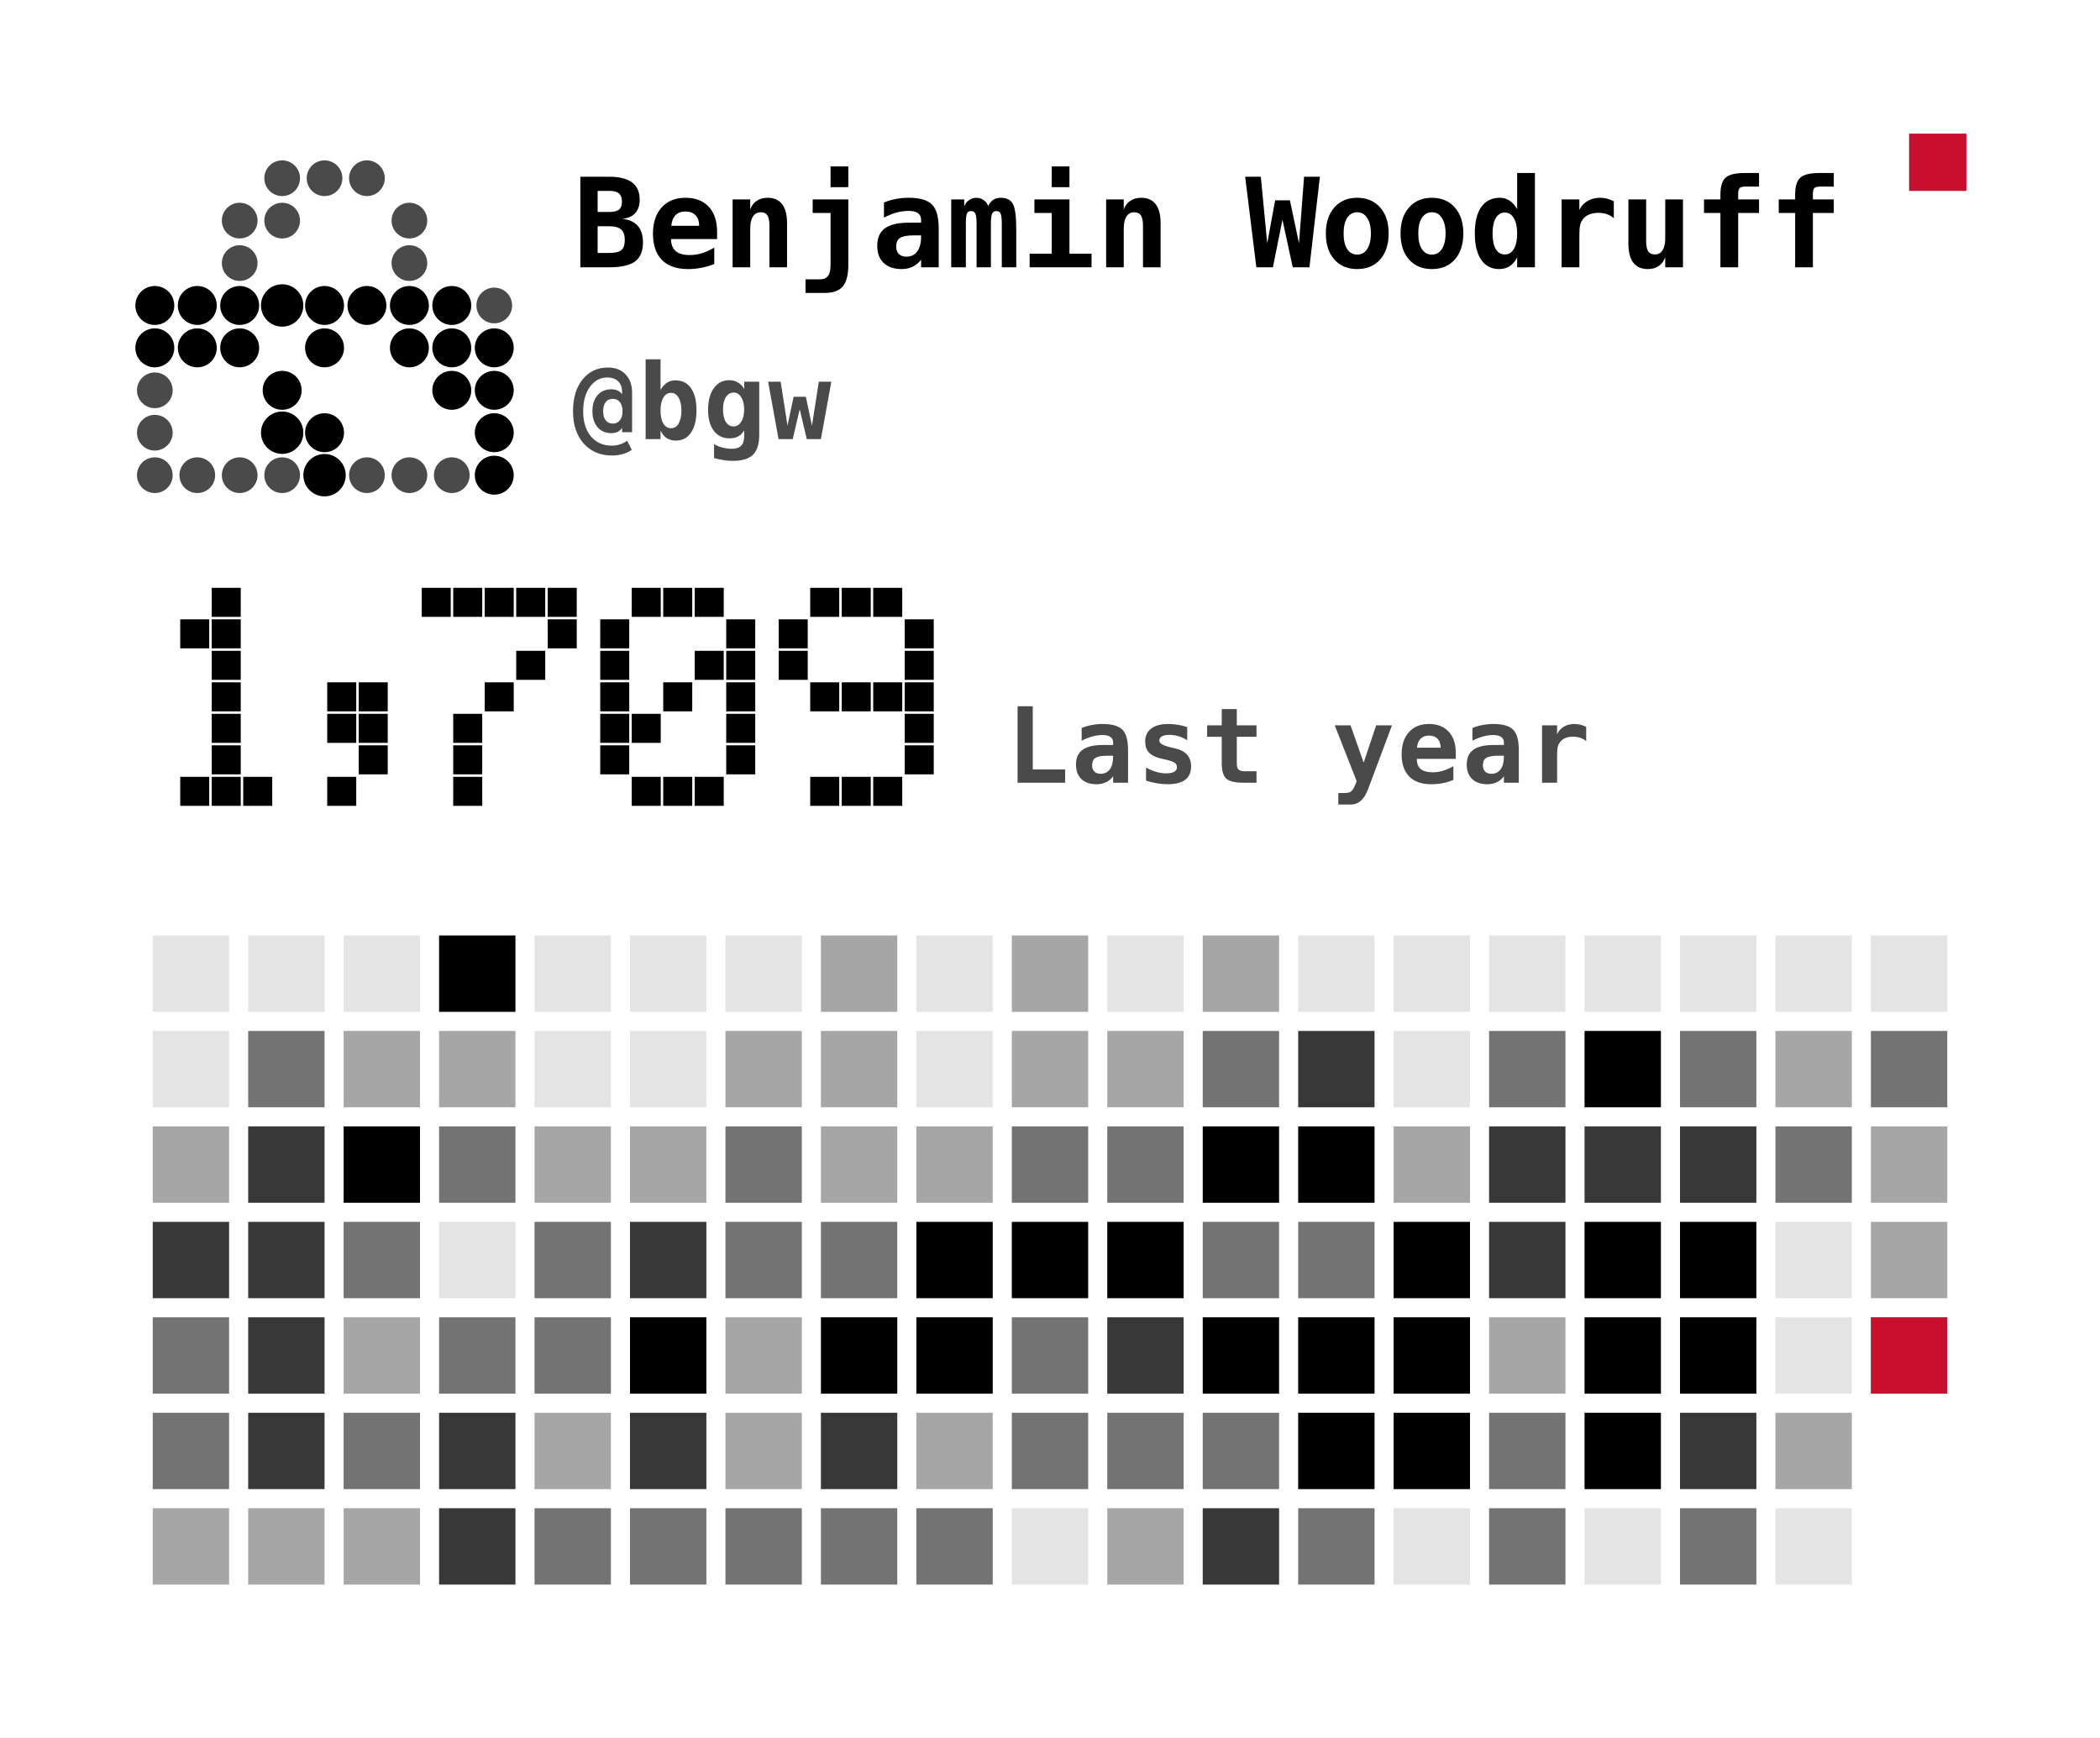
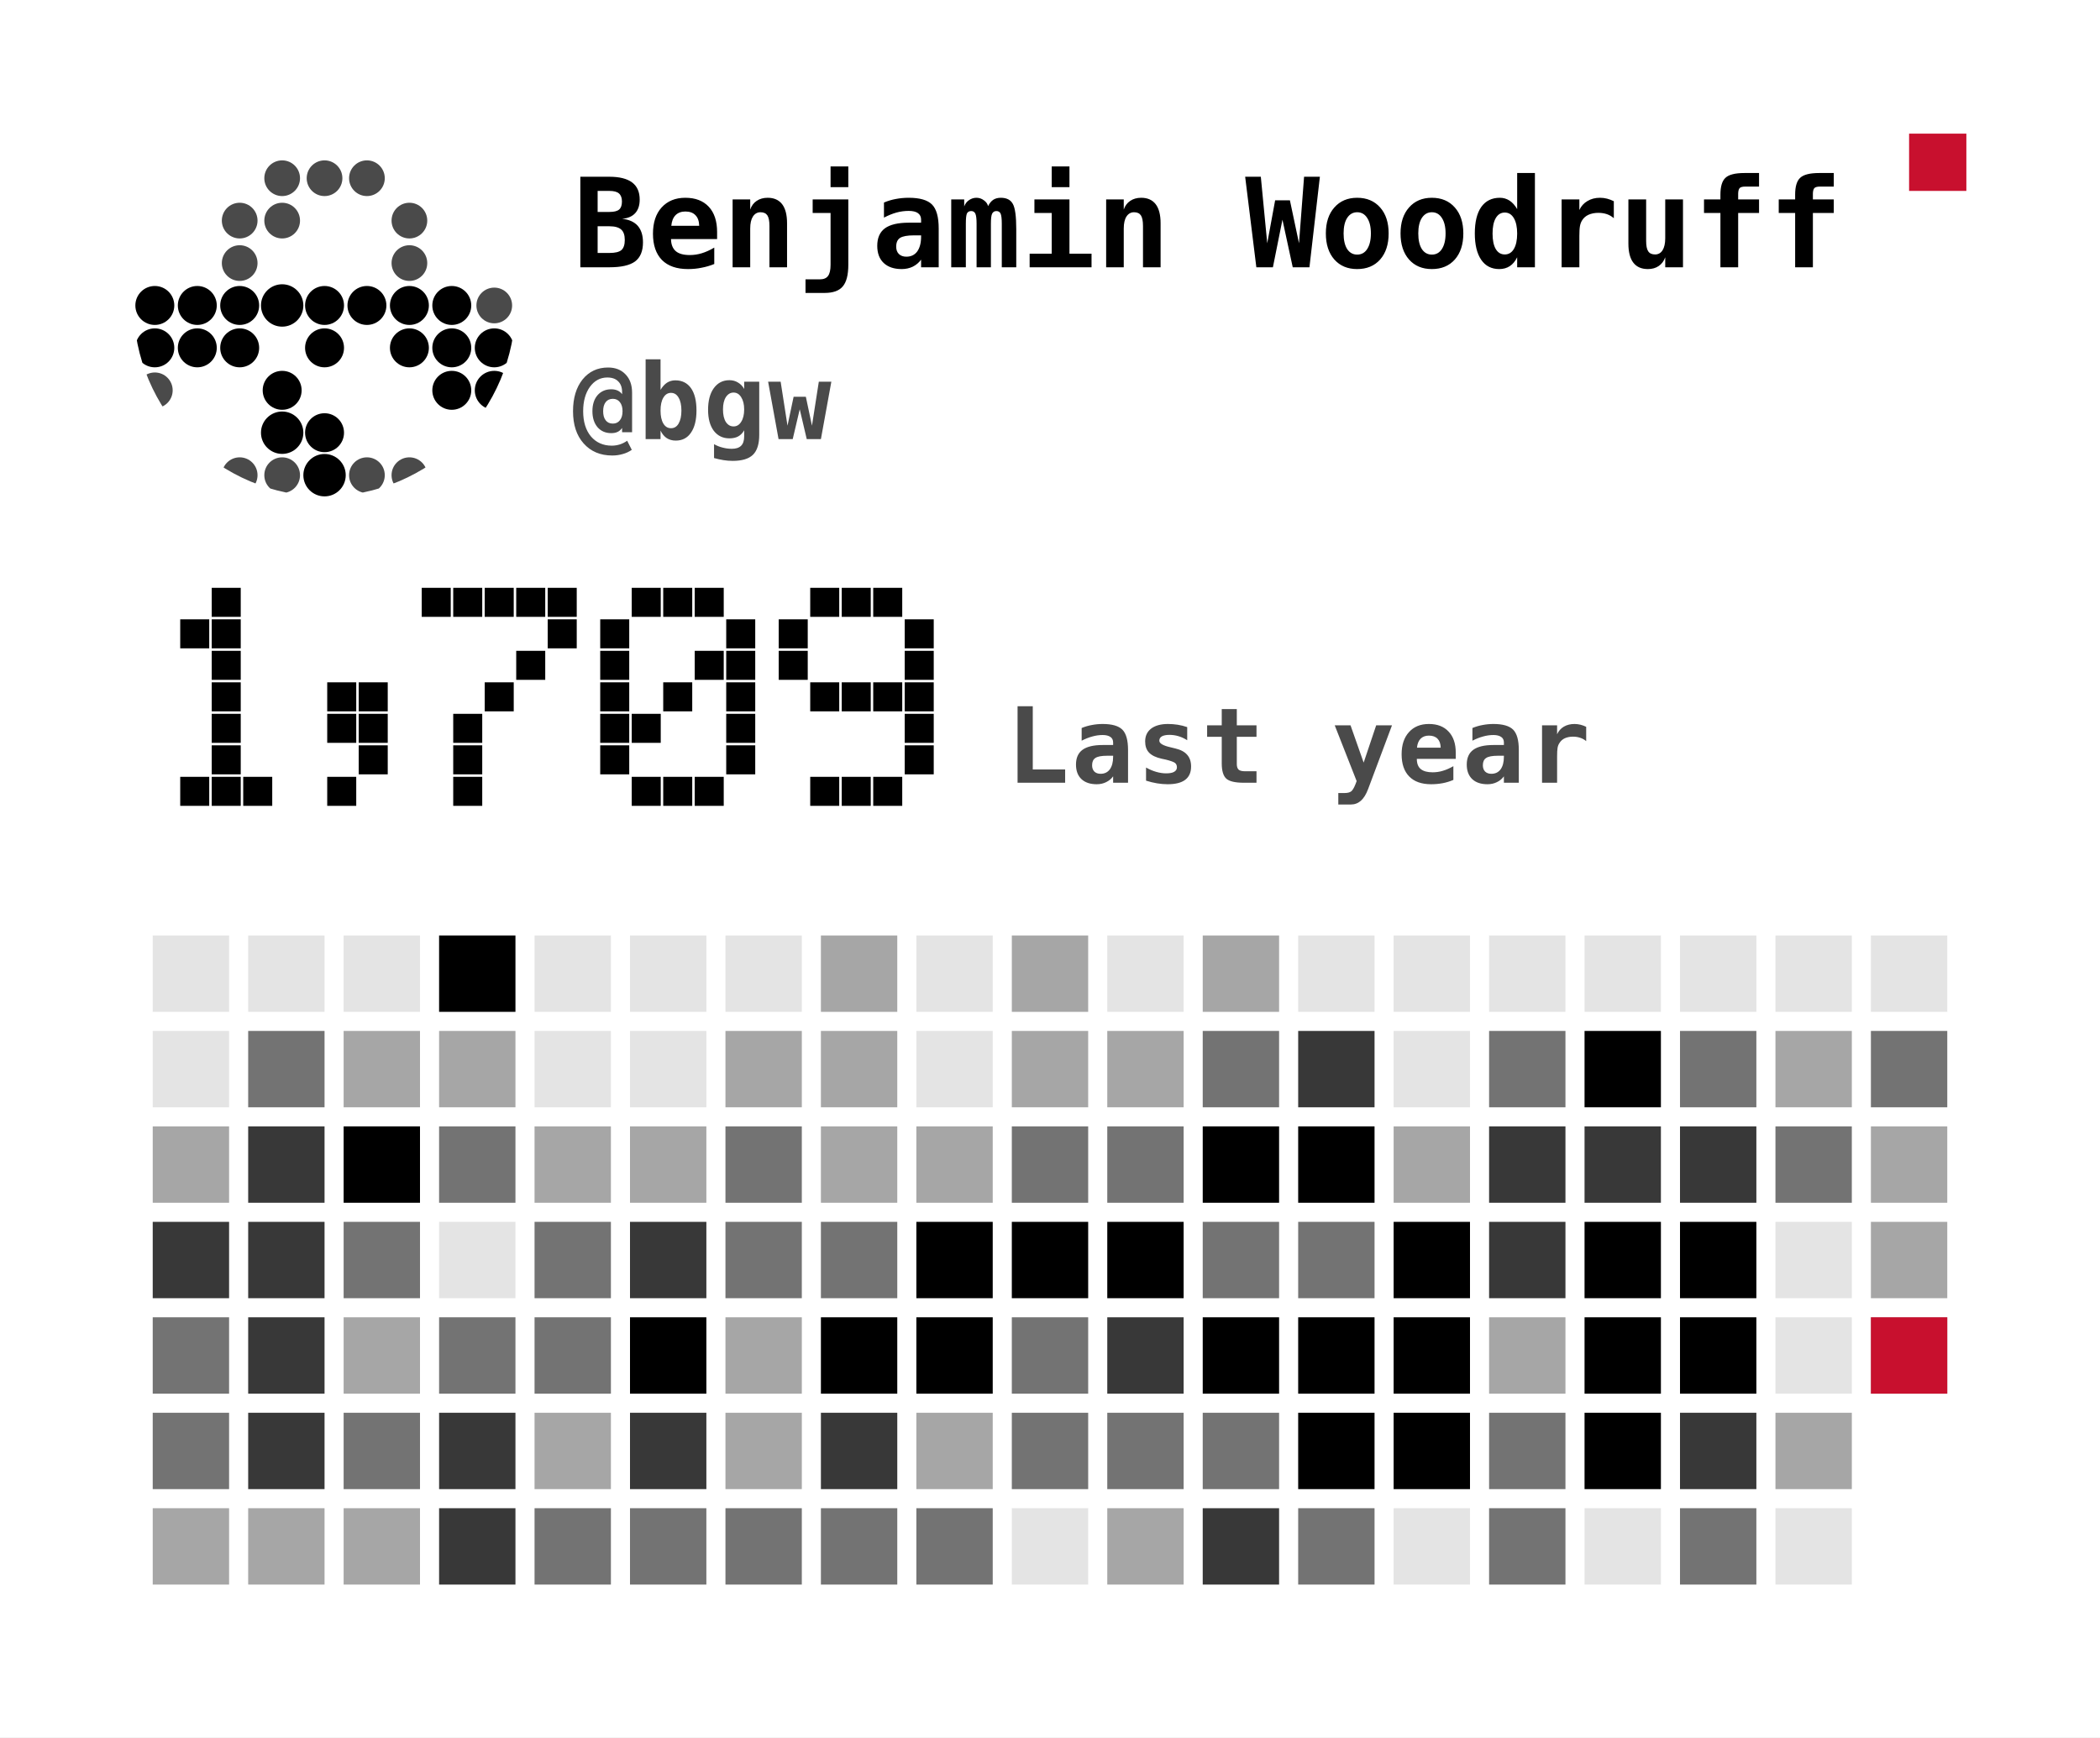
<svg xmlns="http://www.w3.org/2000/svg" width="220" height="182" viewBox="0 0 220 182" role="img">
  <rect width="220" height="182" fill="#FFFFFF" />
  <rect x="14" y="14" width="0" height="0" fill="#C8102E" />
-   <circle cx="29.56" cy="18.67" r="1.87" fill="#4A4A4A" />
-   <circle cx="34.00" cy="18.67" r="1.87" fill="#4A4A4A" />
-   <circle cx="38.44" cy="18.67" r="1.87" fill="#4A4A4A" />
-   <circle cx="29.56" cy="23.11" r="1.87" fill="#4A4A4A" />
-   <circle cx="42.89" cy="23.11" r="1.87" fill="#4A4A4A" />
-   <circle cx="25.11" cy="23.11" r="1.87" fill="#4A4A4A" />
-   <circle cx="25.11" cy="27.56" r="1.87" fill="#4A4A4A" />
-   <circle cx="42.89" cy="27.56" r="1.87" fill="#4A4A4A" />
-   <circle cx="16.22" cy="32.00" r="2.04" fill="#000000" />
-   <circle cx="20.67" cy="32.00" r="2.04" fill="#000000" />
-   <circle cx="25.11" cy="32.00" r="2.04" fill="#000000" />
-   <circle cx="29.56" cy="32.00" r="2.22" fill="#000000" />
-   <circle cx="34.00" cy="32.00" r="2.04" fill="#000000" />
-   <circle cx="38.44" cy="32.00" r="2.04" fill="#000000" />
-   <circle cx="42.89" cy="32.00" r="2.04" fill="#000000" />
-   <circle cx="47.33" cy="32.00" r="2.04" fill="#000000" />
-   <circle cx="51.78" cy="32.00" r="1.87" fill="#4A4A4A" />
-   <circle cx="16.22" cy="36.44" r="2.04" fill="#000000" />
-   <circle cx="20.67" cy="36.44" r="2.04" fill="#000000" />
-   <circle cx="25.11" cy="36.44" r="2.04" fill="#000000" />
-   <circle cx="34.00" cy="36.44" r="2.04" fill="#000000" />
-   <circle cx="42.89" cy="36.44" r="2.04" fill="#000000" />
-   <circle cx="47.33" cy="36.44" r="2.04" fill="#000000" />
-   <circle cx="51.78" cy="36.44" r="2.04" fill="#000000" />
-   <circle cx="16.22" cy="40.89" r="1.87" fill="#4A4A4A" />
-   <circle cx="29.56" cy="40.89" r="2.04" fill="#000000" />
-   <circle cx="47.33" cy="40.89" r="2.04" fill="#000000" />
-   <circle cx="51.78" cy="40.89" r="2.04" fill="#000000" />
-   <circle cx="16.22" cy="45.33" r="1.87" fill="#4A4A4A" />
-   <circle cx="29.56" cy="45.33" r="2.22" fill="#000000" />
-   <circle cx="34.00" cy="45.33" r="2.04" fill="#000000" />
-   <circle cx="51.78" cy="45.33" r="2.04" fill="#000000" />
-   <circle cx="16.22" cy="49.78" r="1.87" fill="#4A4A4A" />
-   <circle cx="29.56" cy="49.78" r="1.87" fill="#4A4A4A" />
-   <circle cx="34.00" cy="49.78" r="2.22" fill="#000000" />
-   <circle cx="51.78" cy="49.78" r="2.04" fill="#000000" />
-   <circle cx="20.67" cy="49.78" r="1.87" fill="#4A4A4A" />
-   <circle cx="25.11" cy="49.78" r="1.87" fill="#4A4A4A" />
-   <circle cx="38.44" cy="49.78" r="1.87" fill="#4A4A4A" />
-   <circle cx="42.89" cy="49.78" r="1.87" fill="#4A4A4A" />
-   <circle cx="47.33" cy="49.78" r="1.87" fill="#4A4A4A" />
+   <clipPath id="pfp">
+     <circle cx="34.00" cy="32.00" r="20.00" />
+   </clipPath>
+   <g clip-path="url(#pfp)">
+     <circle cx="29.56" cy="18.67" r="1.87" fill="#4A4A4A" />
+     <circle cx="34.00" cy="18.67" r="1.87" fill="#4A4A4A" />
+     <circle cx="38.44" cy="18.67" r="1.87" fill="#4A4A4A" />
+     <circle cx="29.56" cy="23.11" r="1.87" fill="#4A4A4A" />
+     <circle cx="42.89" cy="23.11" r="1.87" fill="#4A4A4A" />
+     <circle cx="25.11" cy="23.11" r="1.87" fill="#4A4A4A" />
+     <circle cx="25.11" cy="27.56" r="1.87" fill="#4A4A4A" />
+     <circle cx="42.89" cy="27.56" r="1.87" fill="#4A4A4A" />
+     <circle cx="16.22" cy="32.00" r="2.04" fill="#000000" />
+     <circle cx="20.67" cy="32.00" r="2.04" fill="#000000" />
+     <circle cx="25.11" cy="32.00" r="2.04" fill="#000000" />
+     <circle cx="29.56" cy="32.00" r="2.22" fill="#000000" />
+     <circle cx="34.00" cy="32.00" r="2.04" fill="#000000" />
+     <circle cx="38.44" cy="32.00" r="2.04" fill="#000000" />
+     <circle cx="42.89" cy="32.00" r="2.04" fill="#000000" />
+     <circle cx="47.33" cy="32.00" r="2.04" fill="#000000" />
+     <circle cx="51.78" cy="32.00" r="1.87" fill="#4A4A4A" />
+     <circle cx="16.22" cy="36.44" r="2.04" fill="#000000" />
+     <circle cx="20.67" cy="36.44" r="2.04" fill="#000000" />
+     <circle cx="25.11" cy="36.44" r="2.04" fill="#000000" />
+     <circle cx="34.00" cy="36.44" r="2.04" fill="#000000" />
+     <circle cx="42.89" cy="36.44" r="2.04" fill="#000000" />
+     <circle cx="47.33" cy="36.44" r="2.04" fill="#000000" />
+     <circle cx="51.78" cy="36.44" r="2.04" fill="#000000" />
+     <circle cx="16.22" cy="40.89" r="1.87" fill="#4A4A4A" />
+     <circle cx="29.56" cy="40.89" r="2.04" fill="#000000" />
+     <circle cx="47.33" cy="40.89" r="2.04" fill="#000000" />
+     <circle cx="51.78" cy="40.89" r="2.04" fill="#000000" />
+     <circle cx="16.22" cy="45.33" r="1.87" fill="#4A4A4A" />
+     <circle cx="29.56" cy="45.33" r="2.22" fill="#000000" />
+     <circle cx="34.00" cy="45.33" r="2.04" fill="#000000" />
+     <circle cx="51.78" cy="45.33" r="2.04" fill="#000000" />
+     <circle cx="16.22" cy="49.78" r="1.87" fill="#4A4A4A" />
+     <circle cx="29.56" cy="49.78" r="1.87" fill="#4A4A4A" />
+     <circle cx="34.00" cy="49.78" r="2.22" fill="#000000" />
+     <circle cx="51.78" cy="49.78" r="2.04" fill="#000000" />
+     <circle cx="20.67" cy="49.78" r="1.87" fill="#4A4A4A" />
+     <circle cx="25.11" cy="49.78" r="1.87" fill="#4A4A4A" />
+     <circle cx="38.44" cy="49.78" r="1.87" fill="#4A4A4A" />
+     <circle cx="42.89" cy="49.78" r="1.87" fill="#4A4A4A" />
+     <circle cx="47.33" cy="49.78" r="1.87" fill="#4A4A4A" />
+   </g>
  <text x="60" y="28" fill="#000000" text-anchor="start" font-family="ui-monospace, Geist Mono, monospace" font-weight="700" font-size="13" letter-spacing="0" dominant-baseline="auto">Benjamin Woodruff ‮</text>
  <text x="60" y="46" fill="#4A4A4A" text-anchor="start" font-family="ui-monospace, Geist Mono, monospace" font-weight="700" font-size="11" letter-spacing="0.2" dominant-baseline="auto">@bgw</text>
  <rect x="22.18" y="61.58" width="3.04" height="3.04" fill="#000000" />
  <rect x="18.88" y="64.88" width="3.04" height="3.04" fill="#000000" />
  <rect x="22.18" y="64.88" width="3.04" height="3.04" fill="#000000" />
  <rect x="22.18" y="68.18" width="3.04" height="3.04" fill="#000000" />
  <rect x="22.18" y="71.48" width="3.04" height="3.04" fill="#000000" />
  <rect x="22.18" y="74.78" width="3.04" height="3.04" fill="#000000" />
  <rect x="22.18" y="78.08" width="3.04" height="3.04" fill="#000000" />
  <rect x="18.88" y="81.38" width="3.04" height="3.04" fill="#000000" />
  <rect x="22.18" y="81.38" width="3.04" height="3.04" fill="#000000" />
  <rect x="25.48" y="81.38" width="3.04" height="3.04" fill="#000000" />
  <rect x="34.28" y="71.48" width="3.04" height="3.04" fill="#000000" />
  <rect x="37.58" y="71.48" width="3.04" height="3.04" fill="#000000" />
  <rect x="34.28" y="74.78" width="3.04" height="3.04" fill="#000000" />
  <rect x="37.58" y="74.78" width="3.04" height="3.04" fill="#000000" />
  <rect x="37.58" y="78.08" width="3.04" height="3.04" fill="#000000" />
  <rect x="34.28" y="81.38" width="3.04" height="3.04" fill="#000000" />
  <rect x="44.18" y="61.58" width="3.04" height="3.04" fill="#000000" />
  <rect x="47.48" y="61.58" width="3.04" height="3.04" fill="#000000" />
  <rect x="50.78" y="61.58" width="3.04" height="3.04" fill="#000000" />
  <rect x="54.08" y="61.58" width="3.04" height="3.04" fill="#000000" />
  <rect x="57.38" y="61.58" width="3.04" height="3.04" fill="#000000" />
  <rect x="57.38" y="64.88" width="3.04" height="3.04" fill="#000000" />
  <rect x="54.08" y="68.18" width="3.04" height="3.04" fill="#000000" />
  <rect x="50.78" y="71.48" width="3.04" height="3.04" fill="#000000" />
  <rect x="47.48" y="74.78" width="3.04" height="3.04" fill="#000000" />
  <rect x="47.48" y="78.08" width="3.04" height="3.04" fill="#000000" />
  <rect x="47.48" y="81.38" width="3.04" height="3.04" fill="#000000" />
  <rect x="66.18" y="61.58" width="3.04" height="3.04" fill="#000000" />
  <rect x="69.48" y="61.58" width="3.04" height="3.04" fill="#000000" />
  <rect x="72.78" y="61.58" width="3.04" height="3.04" fill="#000000" />
  <rect x="62.88" y="64.88" width="3.04" height="3.04" fill="#000000" />
  <rect x="76.08" y="64.88" width="3.04" height="3.04" fill="#000000" />
  <rect x="62.88" y="68.18" width="3.04" height="3.04" fill="#000000" />
  <rect x="72.78" y="68.18" width="3.04" height="3.04" fill="#000000" />
  <rect x="76.08" y="68.18" width="3.04" height="3.04" fill="#000000" />
  <rect x="62.88" y="71.48" width="3.04" height="3.04" fill="#000000" />
  <rect x="69.48" y="71.48" width="3.04" height="3.04" fill="#000000" />
  <rect x="76.08" y="71.48" width="3.04" height="3.04" fill="#000000" />
  <rect x="62.88" y="74.78" width="3.04" height="3.04" fill="#000000" />
  <rect x="66.18" y="74.78" width="3.04" height="3.04" fill="#000000" />
  <rect x="76.08" y="74.78" width="3.04" height="3.04" fill="#000000" />
  <rect x="62.88" y="78.08" width="3.04" height="3.04" fill="#000000" />
  <rect x="76.08" y="78.08" width="3.04" height="3.04" fill="#000000" />
  <rect x="66.18" y="81.38" width="3.04" height="3.04" fill="#000000" />
  <rect x="69.48" y="81.38" width="3.04" height="3.04" fill="#000000" />
  <rect x="72.78" y="81.38" width="3.04" height="3.04" fill="#000000" />
  <rect x="84.88" y="61.58" width="3.04" height="3.04" fill="#000000" />
  <rect x="88.18" y="61.58" width="3.04" height="3.04" fill="#000000" />
  <rect x="91.48" y="61.58" width="3.04" height="3.04" fill="#000000" />
  <rect x="81.58" y="64.88" width="3.04" height="3.04" fill="#000000" />
  <rect x="94.78" y="64.88" width="3.04" height="3.04" fill="#000000" />
  <rect x="81.58" y="68.18" width="3.04" height="3.04" fill="#000000" />
  <rect x="94.78" y="68.18" width="3.04" height="3.04" fill="#000000" />
  <rect x="84.88" y="71.48" width="3.04" height="3.04" fill="#000000" />
  <rect x="88.18" y="71.48" width="3.04" height="3.04" fill="#000000" />
  <rect x="91.48" y="71.48" width="3.04" height="3.04" fill="#000000" />
  <rect x="94.78" y="71.48" width="3.04" height="3.04" fill="#000000" />
  <rect x="94.78" y="74.78" width="3.04" height="3.04" fill="#000000" />
  <rect x="94.78" y="78.08" width="3.04" height="3.04" fill="#000000" />
  <rect x="84.88" y="81.38" width="3.04" height="3.04" fill="#000000" />
  <rect x="88.18" y="81.38" width="3.04" height="3.04" fill="#000000" />
  <rect x="91.48" y="81.38" width="3.04" height="3.04" fill="#000000" />
  <text x="105.4" y="82.0" fill="#4A4A4A" text-anchor="start" font-family="ui-monospace, Geist Mono, monospace" font-weight="700" font-size="11" letter-spacing="0.2" dominant-baseline="auto">Last year</text>
  <rect x="200" y="14" width="6" height="6" fill="#C8102E" />
  <rect x="16" y="98" width="8" height="8" fill="#E4E4E4" />
  <rect x="16" y="108" width="8" height="8" fill="#E4E4E4" />
  <rect x="16" y="118" width="8" height="8" fill="#000000" opacity="0.35" />
  <rect x="16" y="128" width="8" height="8" fill="#000000" opacity="0.78" />
  <rect x="16" y="138" width="8" height="8" fill="#000000" opacity="0.55" />
  <rect x="16" y="148" width="8" height="8" fill="#000000" opacity="0.55" />
  <rect x="16" y="158" width="8" height="8" fill="#000000" opacity="0.35" />
  <rect x="26" y="98" width="8" height="8" fill="#E4E4E4" />
  <rect x="26" y="108" width="8" height="8" fill="#000000" opacity="0.55" />
  <rect x="26" y="118" width="8" height="8" fill="#000000" opacity="0.78" />
  <rect x="26" y="128" width="8" height="8" fill="#000000" opacity="0.78" />
  <rect x="26" y="138" width="8" height="8" fill="#000000" opacity="0.78" />
  <rect x="26" y="148" width="8" height="8" fill="#000000" opacity="0.78" />
  <rect x="26" y="158" width="8" height="8" fill="#000000" opacity="0.35" />
  <rect x="36" y="98" width="8" height="8" fill="#E4E4E4" />
  <rect x="36" y="108" width="8" height="8" fill="#000000" opacity="0.35" />
  <rect x="36" y="118" width="8" height="8" fill="#000000" />
  <rect x="36" y="128" width="8" height="8" fill="#000000" opacity="0.55" />
  <rect x="36" y="138" width="8" height="8" fill="#000000" opacity="0.35" />
  <rect x="36" y="148" width="8" height="8" fill="#000000" opacity="0.55" />
  <rect x="36" y="158" width="8" height="8" fill="#000000" opacity="0.35" />
  <rect x="46" y="98" width="8" height="8" fill="#000000" />
  <rect x="46" y="108" width="8" height="8" fill="#000000" opacity="0.35" />
  <rect x="46" y="118" width="8" height="8" fill="#000000" opacity="0.55" />
  <rect x="46" y="128" width="8" height="8" fill="#E4E4E4" />
  <rect x="46" y="138" width="8" height="8" fill="#000000" opacity="0.55" />
  <rect x="46" y="148" width="8" height="8" fill="#000000" opacity="0.78" />
  <rect x="46" y="158" width="8" height="8" fill="#000000" opacity="0.78" />
  <rect x="56" y="98" width="8" height="8" fill="#E4E4E4" />
  <rect x="56" y="108" width="8" height="8" fill="#E4E4E4" />
  <rect x="56" y="118" width="8" height="8" fill="#000000" opacity="0.35" />
  <rect x="56" y="128" width="8" height="8" fill="#000000" opacity="0.55" />
  <rect x="56" y="138" width="8" height="8" fill="#000000" opacity="0.55" />
  <rect x="56" y="148" width="8" height="8" fill="#000000" opacity="0.35" />
  <rect x="56" y="158" width="8" height="8" fill="#000000" opacity="0.55" />
  <rect x="66" y="98" width="8" height="8" fill="#E4E4E4" />
  <rect x="66" y="108" width="8" height="8" fill="#E4E4E4" />
  <rect x="66" y="118" width="8" height="8" fill="#000000" opacity="0.35" />
  <rect x="66" y="128" width="8" height="8" fill="#000000" opacity="0.78" />
  <rect x="66" y="138" width="8" height="8" fill="#000000" />
  <rect x="66" y="148" width="8" height="8" fill="#000000" opacity="0.78" />
  <rect x="66" y="158" width="8" height="8" fill="#000000" opacity="0.55" />
  <rect x="76" y="98" width="8" height="8" fill="#E4E4E4" />
  <rect x="76" y="108" width="8" height="8" fill="#000000" opacity="0.35" />
  <rect x="76" y="118" width="8" height="8" fill="#000000" opacity="0.55" />
  <rect x="76" y="128" width="8" height="8" fill="#000000" opacity="0.55" />
  <rect x="76" y="138" width="8" height="8" fill="#000000" opacity="0.35" />
  <rect x="76" y="148" width="8" height="8" fill="#000000" opacity="0.35" />
  <rect x="76" y="158" width="8" height="8" fill="#000000" opacity="0.55" />
  <rect x="86" y="98" width="8" height="8" fill="#000000" opacity="0.35" />
  <rect x="86" y="108" width="8" height="8" fill="#000000" opacity="0.35" />
  <rect x="86" y="118" width="8" height="8" fill="#000000" opacity="0.35" />
  <rect x="86" y="128" width="8" height="8" fill="#000000" opacity="0.55" />
  <rect x="86" y="138" width="8" height="8" fill="#000000" />
  <rect x="86" y="148" width="8" height="8" fill="#000000" opacity="0.78" />
  <rect x="86" y="158" width="8" height="8" fill="#000000" opacity="0.55" />
  <rect x="96" y="98" width="8" height="8" fill="#E4E4E4" />
  <rect x="96" y="108" width="8" height="8" fill="#E4E4E4" />
  <rect x="96" y="118" width="8" height="8" fill="#000000" opacity="0.35" />
  <rect x="96" y="128" width="8" height="8" fill="#000000" />
  <rect x="96" y="138" width="8" height="8" fill="#000000" />
  <rect x="96" y="148" width="8" height="8" fill="#000000" opacity="0.35" />
  <rect x="96" y="158" width="8" height="8" fill="#000000" opacity="0.55" />
  <rect x="106" y="98" width="8" height="8" fill="#000000" opacity="0.35" />
  <rect x="106" y="108" width="8" height="8" fill="#000000" opacity="0.35" />
  <rect x="106" y="118" width="8" height="8" fill="#000000" opacity="0.55" />
  <rect x="106" y="128" width="8" height="8" fill="#000000" />
  <rect x="106" y="138" width="8" height="8" fill="#000000" opacity="0.55" />
  <rect x="106" y="148" width="8" height="8" fill="#000000" opacity="0.55" />
  <rect x="106" y="158" width="8" height="8" fill="#E4E4E4" />
  <rect x="116" y="98" width="8" height="8" fill="#E4E4E4" />
  <rect x="116" y="108" width="8" height="8" fill="#000000" opacity="0.35" />
  <rect x="116" y="118" width="8" height="8" fill="#000000" opacity="0.55" />
  <rect x="116" y="128" width="8" height="8" fill="#000000" />
  <rect x="116" y="138" width="8" height="8" fill="#000000" opacity="0.78" />
  <rect x="116" y="148" width="8" height="8" fill="#000000" opacity="0.55" />
  <rect x="116" y="158" width="8" height="8" fill="#000000" opacity="0.35" />
  <rect x="126" y="98" width="8" height="8" fill="#000000" opacity="0.35" />
  <rect x="126" y="108" width="8" height="8" fill="#000000" opacity="0.55" />
  <rect x="126" y="118" width="8" height="8" fill="#000000" />
  <rect x="126" y="128" width="8" height="8" fill="#000000" opacity="0.55" />
  <rect x="126" y="138" width="8" height="8" fill="#000000" />
  <rect x="126" y="148" width="8" height="8" fill="#000000" opacity="0.55" />
  <rect x="126" y="158" width="8" height="8" fill="#000000" opacity="0.78" />
  <rect x="136" y="98" width="8" height="8" fill="#E4E4E4" />
  <rect x="136" y="108" width="8" height="8" fill="#000000" opacity="0.78" />
  <rect x="136" y="118" width="8" height="8" fill="#000000" />
  <rect x="136" y="128" width="8" height="8" fill="#000000" opacity="0.55" />
  <rect x="136" y="138" width="8" height="8" fill="#000000" />
  <rect x="136" y="148" width="8" height="8" fill="#000000" />
  <rect x="136" y="158" width="8" height="8" fill="#000000" opacity="0.55" />
  <rect x="146" y="98" width="8" height="8" fill="#E4E4E4" />
  <rect x="146" y="108" width="8" height="8" fill="#E4E4E4" />
  <rect x="146" y="118" width="8" height="8" fill="#000000" opacity="0.35" />
  <rect x="146" y="128" width="8" height="8" fill="#000000" />
  <rect x="146" y="138" width="8" height="8" fill="#000000" />
  <rect x="146" y="148" width="8" height="8" fill="#000000" />
  <rect x="146" y="158" width="8" height="8" fill="#E4E4E4" />
  <rect x="156" y="98" width="8" height="8" fill="#E4E4E4" />
  <rect x="156" y="108" width="8" height="8" fill="#000000" opacity="0.55" />
  <rect x="156" y="118" width="8" height="8" fill="#000000" opacity="0.78" />
  <rect x="156" y="128" width="8" height="8" fill="#000000" opacity="0.78" />
  <rect x="156" y="138" width="8" height="8" fill="#000000" opacity="0.35" />
  <rect x="156" y="148" width="8" height="8" fill="#000000" opacity="0.55" />
  <rect x="156" y="158" width="8" height="8" fill="#000000" opacity="0.55" />
  <rect x="166" y="98" width="8" height="8" fill="#E4E4E4" />
  <rect x="166" y="108" width="8" height="8" fill="#000000" />
  <rect x="166" y="118" width="8" height="8" fill="#000000" opacity="0.78" />
  <rect x="166" y="128" width="8" height="8" fill="#000000" />
  <rect x="166" y="138" width="8" height="8" fill="#000000" />
  <rect x="166" y="148" width="8" height="8" fill="#000000" />
  <rect x="166" y="158" width="8" height="8" fill="#E4E4E4" />
  <rect x="176" y="98" width="8" height="8" fill="#E4E4E4" />
  <rect x="176" y="108" width="8" height="8" fill="#000000" opacity="0.55" />
  <rect x="176" y="118" width="8" height="8" fill="#000000" opacity="0.78" />
  <rect x="176" y="128" width="8" height="8" fill="#000000" />
  <rect x="176" y="138" width="8" height="8" fill="#000000" />
  <rect x="176" y="148" width="8" height="8" fill="#000000" opacity="0.78" />
  <rect x="176" y="158" width="8" height="8" fill="#000000" opacity="0.55" />
  <rect x="186" y="98" width="8" height="8" fill="#E4E4E4" />
  <rect x="186" y="108" width="8" height="8" fill="#000000" opacity="0.35" />
  <rect x="186" y="118" width="8" height="8" fill="#000000" opacity="0.55" />
  <rect x="186" y="128" width="8" height="8" fill="#E4E4E4" />
  <rect x="186" y="138" width="8" height="8" fill="#E4E4E4" />
  <rect x="186" y="148" width="8" height="8" fill="#000000" opacity="0.35" />
  <rect x="186" y="158" width="8" height="8" fill="#E4E4E4" />
  <rect x="196" y="98" width="8" height="8" fill="#E4E4E4" />
  <rect x="196" y="108" width="8" height="8" fill="#000000" opacity="0.55" />
  <rect x="196" y="118" width="8" height="8" fill="#000000" opacity="0.35" />
  <rect x="196" y="128" width="8" height="8" fill="#000000" opacity="0.35" />
  <rect x="196" y="138" width="8" height="8" fill="#000000" opacity="0.35" />
  <rect x="196" y="138" width="8" height="8" fill="#C8102E" />
</svg>
